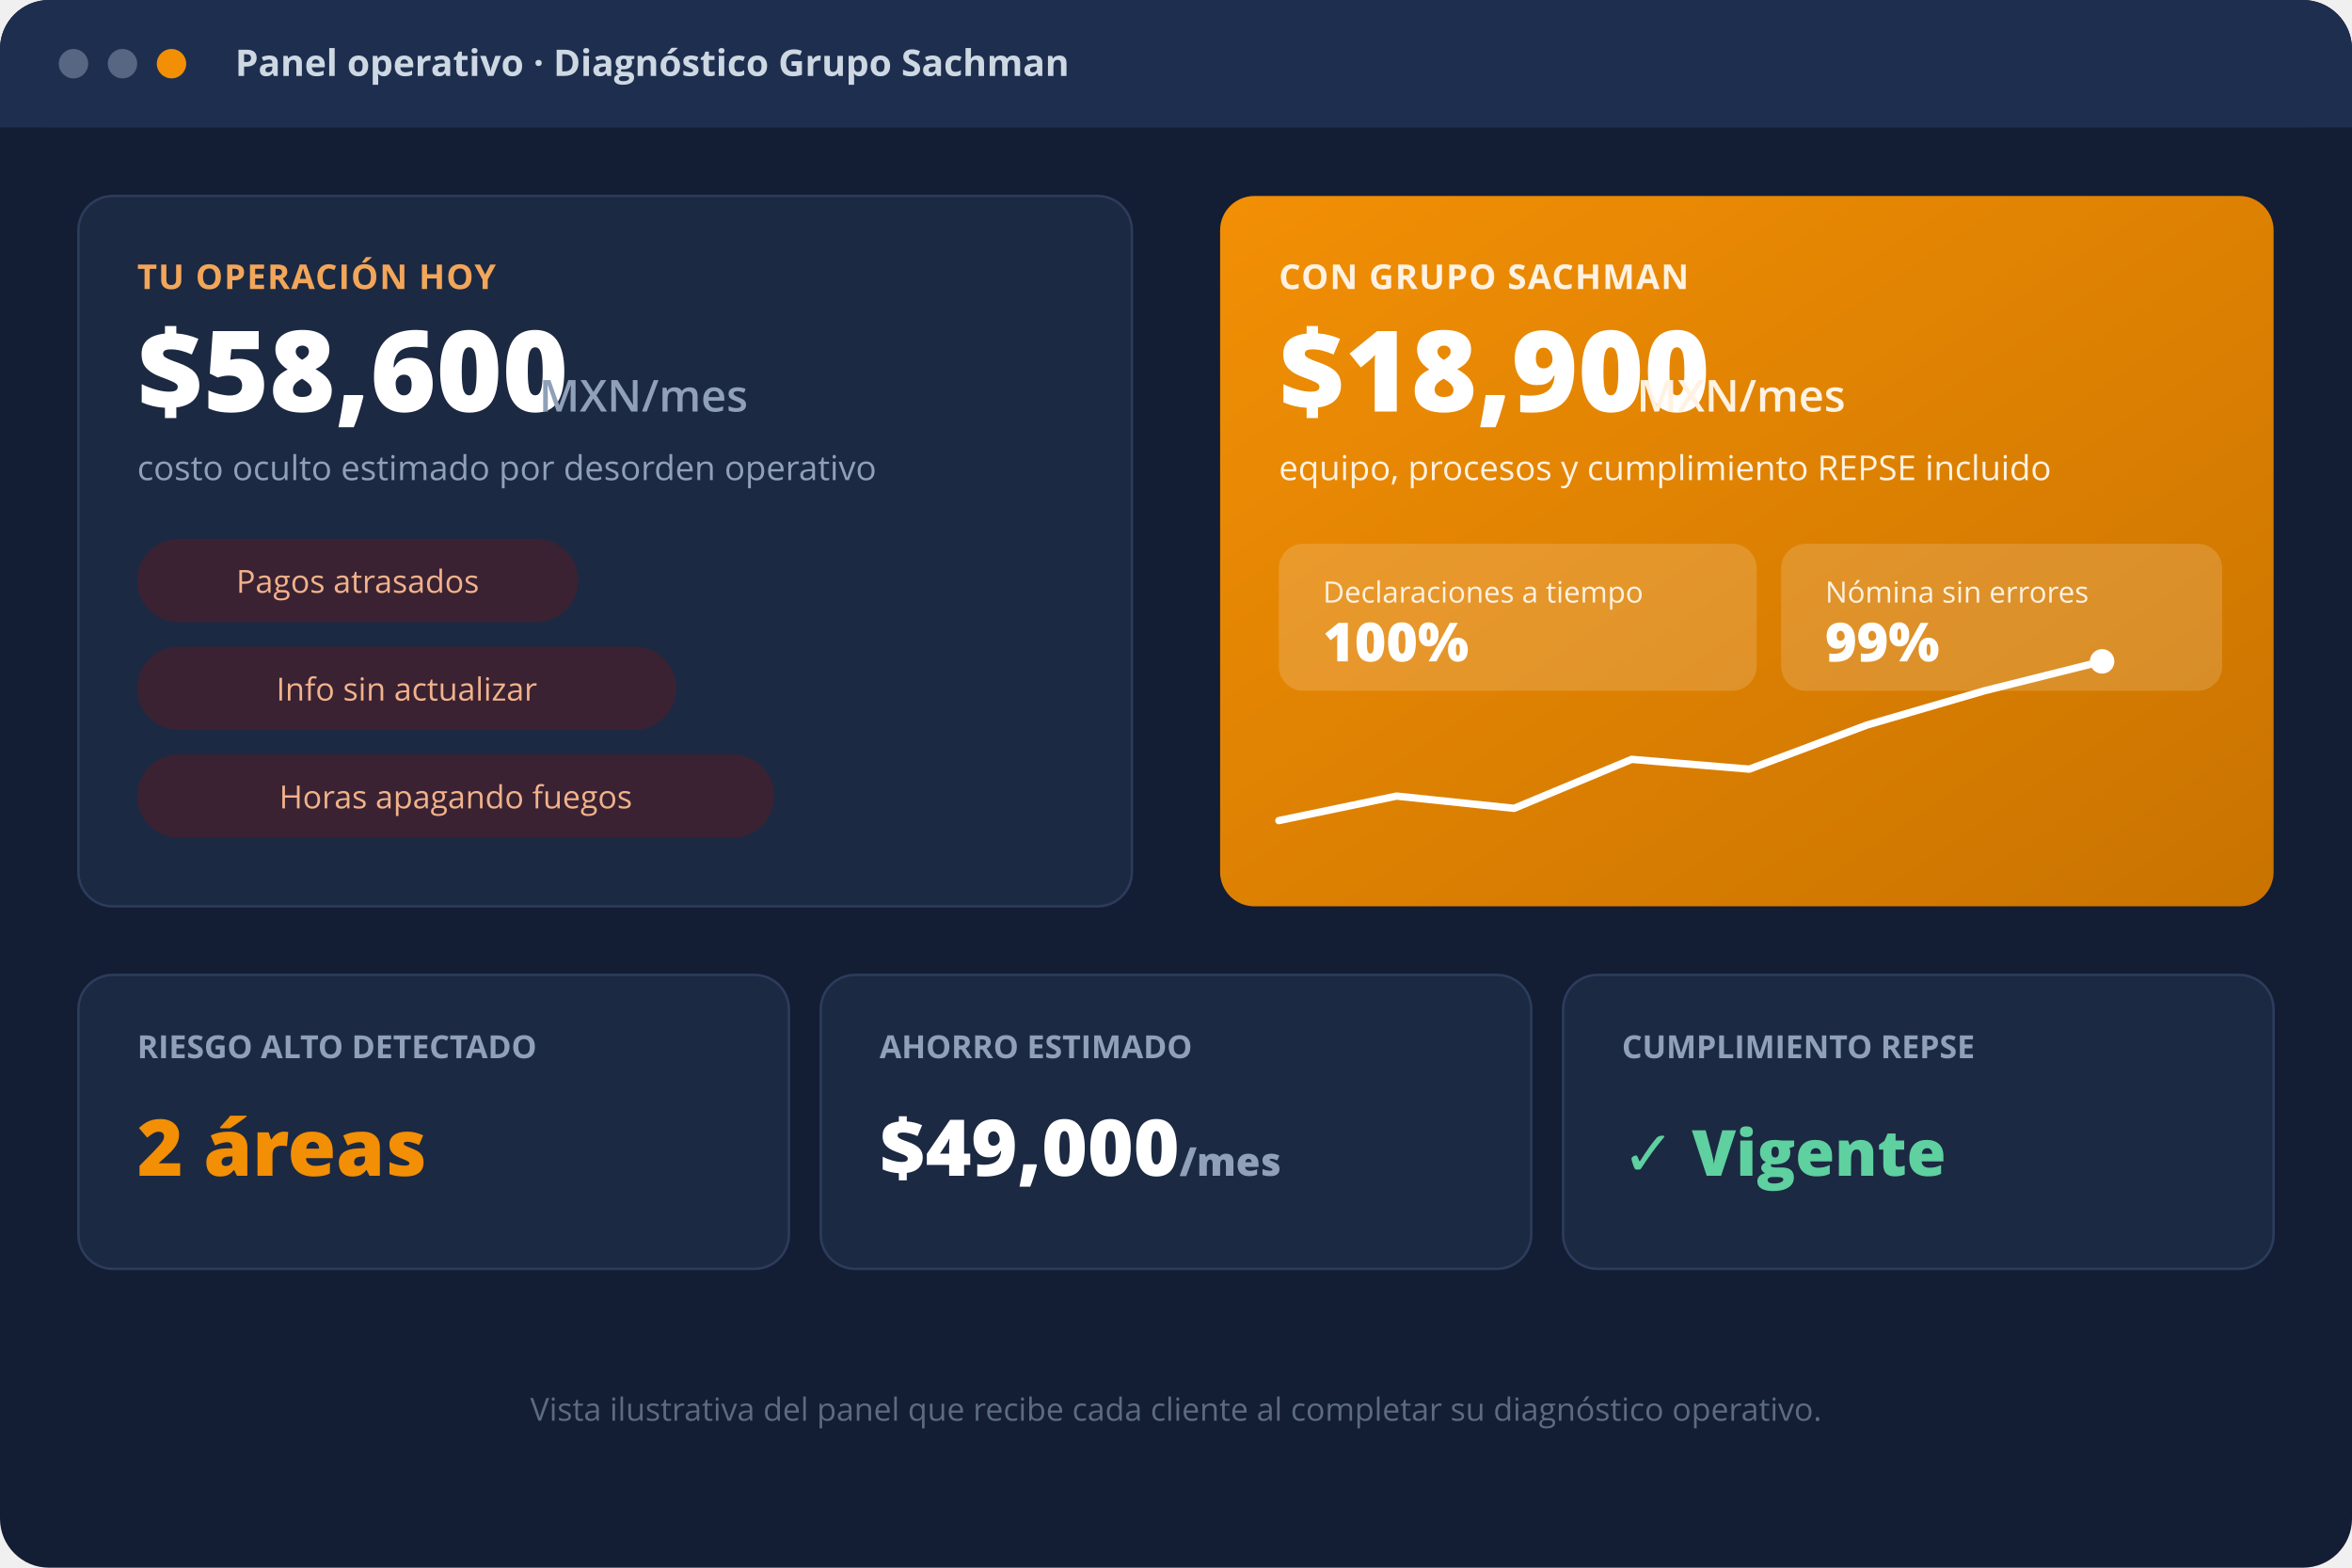
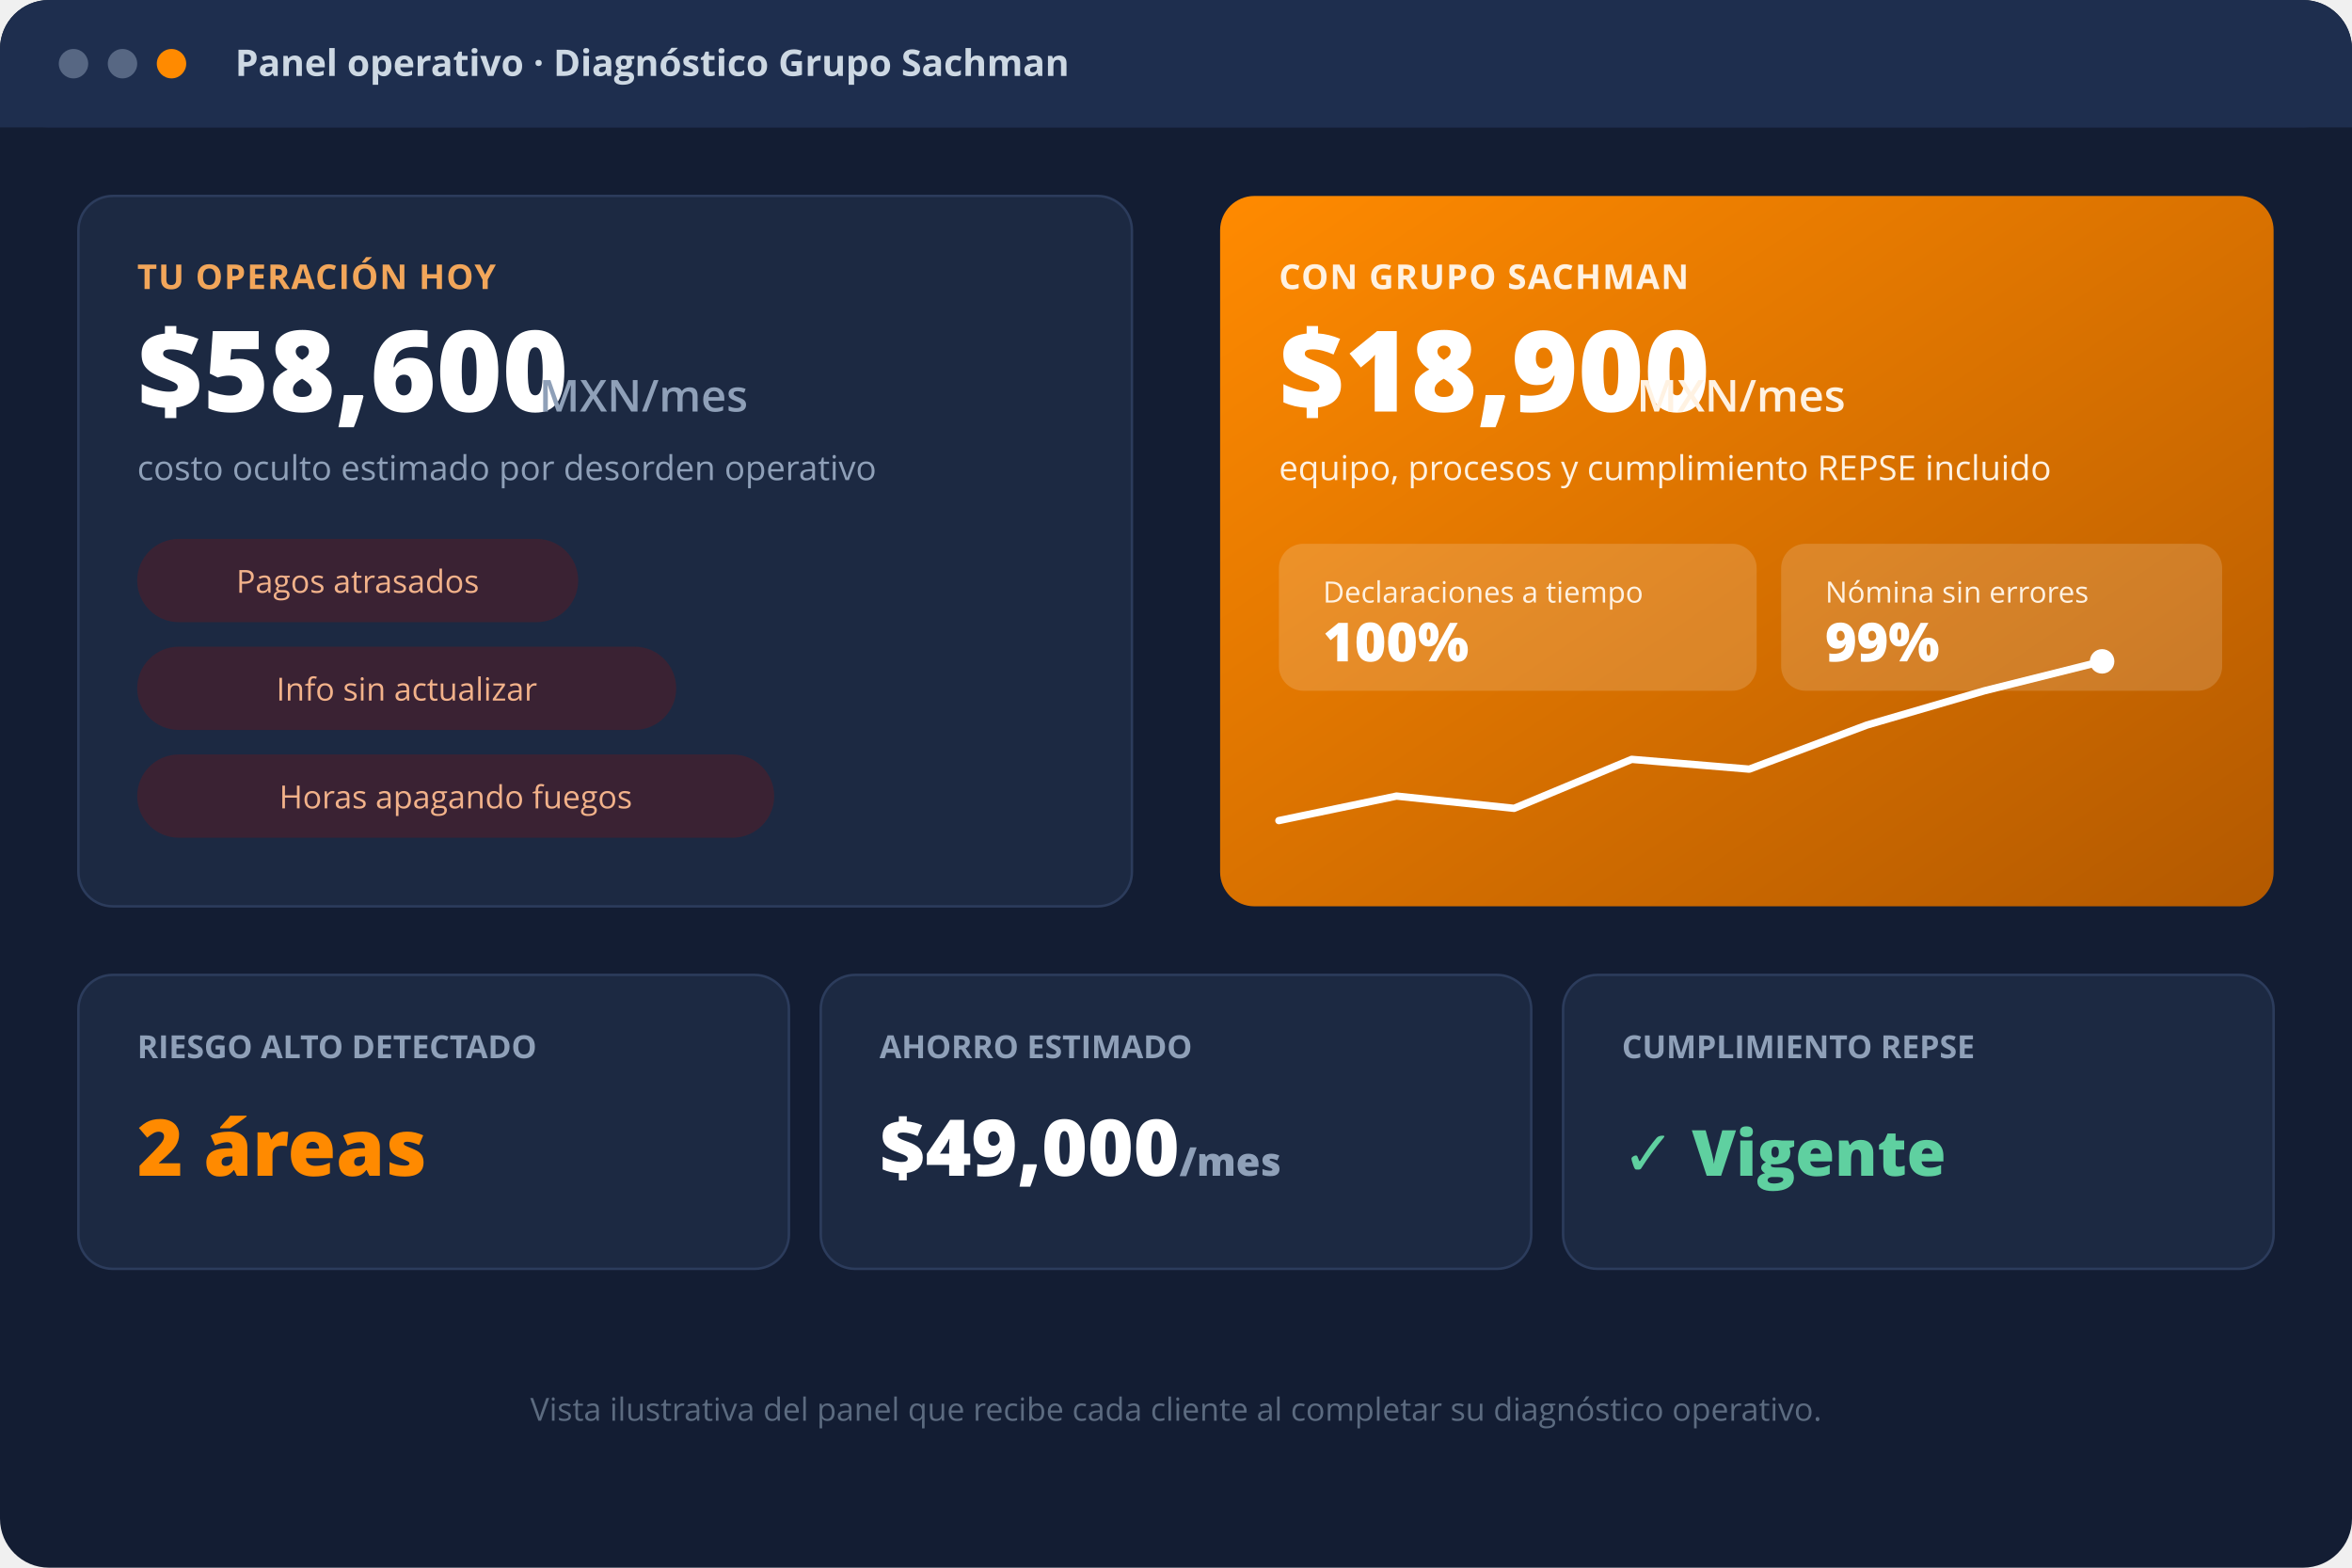
<svg xmlns="http://www.w3.org/2000/svg" viewBox="0 0 960 640" font-family="'Open Sans', Arial, sans-serif">
  <defs>
    <linearGradient id="orangeGrad" x1="0" y1="0" x2="1" y2="1">
-       <stop offset="0%" stop-color="#F28F05" />
-       <stop offset="100%" stop-color="#c97300" />
+       <stop offset="0%" stop-color="#FF8A00" />
+       <stop offset="100%" stop-color="#B35900" />
    </linearGradient>
  </defs>
  <rect x="0" y="0" width="960" height="640" rx="20" fill="#131D33" />
  <rect x="0" y="0" width="960" height="52" rx="20" fill="#1E2E4E" />
  <rect x="0" y="32" width="960" height="20" fill="#1E2E4E" />
  <circle cx="30" cy="26" r="6" fill="#8fa0b8" opacity="0.5" />
  <circle cx="50" cy="26" r="6" fill="#8fa0b8" opacity="0.5" />
-   <circle cx="70" cy="26" r="6" fill="#F28F05" />
+   <circle cx="70" cy="26" r="6" fill="#FF8A00" />
  <text x="96" y="31" font-size="15" font-weight="700" fill="#cdd8e3">Panel operativo · Diagnóstico Grupo Sachman</text>
  <rect x="32" y="80" width="430" height="290" rx="14" fill="#1c2942" stroke="#2c3c5c" stroke-width="1" />
  <text x="56" y="118" font-size="14" font-weight="700" fill="#f2a65a" letter-spacing="0.5">TU OPERACIÓN HOY</text>
  <text x="56" y="168" font-size="46" font-weight="800" fill="#ffffff">$58,600</text>
  <text x="220" y="168" font-size="18" font-weight="600" fill="#8fa0b8">MXN/mes</text>
  <text x="56" y="196" font-size="14" fill="#8fa0b8">costo oculto estimado por desorden operativo</text>
  <rect x="56" y="220" width="180" height="34" rx="17" fill="#3a2233" />
  <text x="146" y="242" font-size="13" fill="#f2b28a" text-anchor="middle">Pagos atrasados</text>
  <rect x="56" y="264" width="220" height="34" rx="17" fill="#3a2233" />
  <text x="166" y="286" font-size="13" fill="#f2b28a" text-anchor="middle">Info sin actualizar</text>
  <rect x="56" y="308" width="260" height="34" rx="17" fill="#3a2233" />
  <text x="186" y="330" font-size="13" fill="#f2b28a" text-anchor="middle">Horas apagando fuegos</text>
  <rect x="498" y="80" width="430" height="290" rx="14" fill="url(#orangeGrad)" />
  <text x="522" y="118" font-size="14" font-weight="700" fill="#fff2e2" letter-spacing="0.5">CON GRUPO SACHMAN</text>
  <text x="522" y="168" font-size="46" font-weight="800" fill="#ffffff">$18,900</text>
  <text x="668" y="168" font-size="18" font-weight="600" fill="#fff2e2">MXN/mes</text>
  <text x="522" y="196" font-size="14" fill="#fff2e2">equipo, procesos y cumplimiento REPSE incluido</text>
  <rect x="522" y="222" width="195" height="60" rx="10" fill="rgba(255,255,255,0.16)" />
  <text x="540" y="246" font-size="12" fill="#fff2e2">Declaraciones a tiempo</text>
  <text x="540" y="270" font-size="22" font-weight="800" fill="#ffffff">100%</text>
  <rect x="727" y="222" width="180" height="60" rx="10" fill="rgba(255,255,255,0.16)" />
  <text x="745" y="246" font-size="12" fill="#fff2e2">Nómina sin errores</text>
  <text x="745" y="270" font-size="22" font-weight="800" fill="#ffffff">99%</text>
  <polyline points="522,335 570,325 618,330 666,310 714,314 762,296 810,282 858,270" fill="none" stroke="#ffffff" stroke-width="3" stroke-linecap="round" stroke-linejoin="round" />
  <circle cx="858" cy="270" r="5" fill="#ffffff" />
  <rect x="32" y="398" width="290" height="120" rx="14" fill="#1c2942" stroke="#2c3c5c" stroke-width="1" />
  <text x="56" y="432" font-size="13" font-weight="700" fill="#8fa0b8">RIESGO ALTO DETECTADO</text>
-   <text x="56" y="480" font-size="32" font-weight="800" fill="#F28F05">2 áreas</text>
+   <text x="56" y="480" font-size="32" font-weight="800" fill="#FF8A00">2 áreas</text>
  <rect x="335" y="398" width="290" height="120" rx="14" fill="#1c2942" stroke="#2c3c5c" stroke-width="1" />
  <text x="359" y="432" font-size="13" font-weight="700" fill="#8fa0b8">AHORRO ESTIMADO</text>
  <text x="359" y="480" font-size="32" font-weight="800" fill="#ffffff">$49,000<tspan font-size="16" fill="#8fa0b8">/mes</tspan>
  </text>
  <rect x="638" y="398" width="290" height="120" rx="14" fill="#1c2942" stroke="#2c3c5c" stroke-width="1" />
  <text x="662" y="432" font-size="13" font-weight="700" fill="#8fa0b8">CUMPLIMIENTO REPSE</text>
  <text x="662" y="480" font-size="26" font-weight="800" fill="#5fd0a0">✓ Vigente</text>
  <text x="480" y="580" font-size="13" fill="#5c6b80" text-anchor="middle">Vista ilustrativa del panel que recibe cada cliente al completar su diagnóstico operativo.</text>
</svg>
